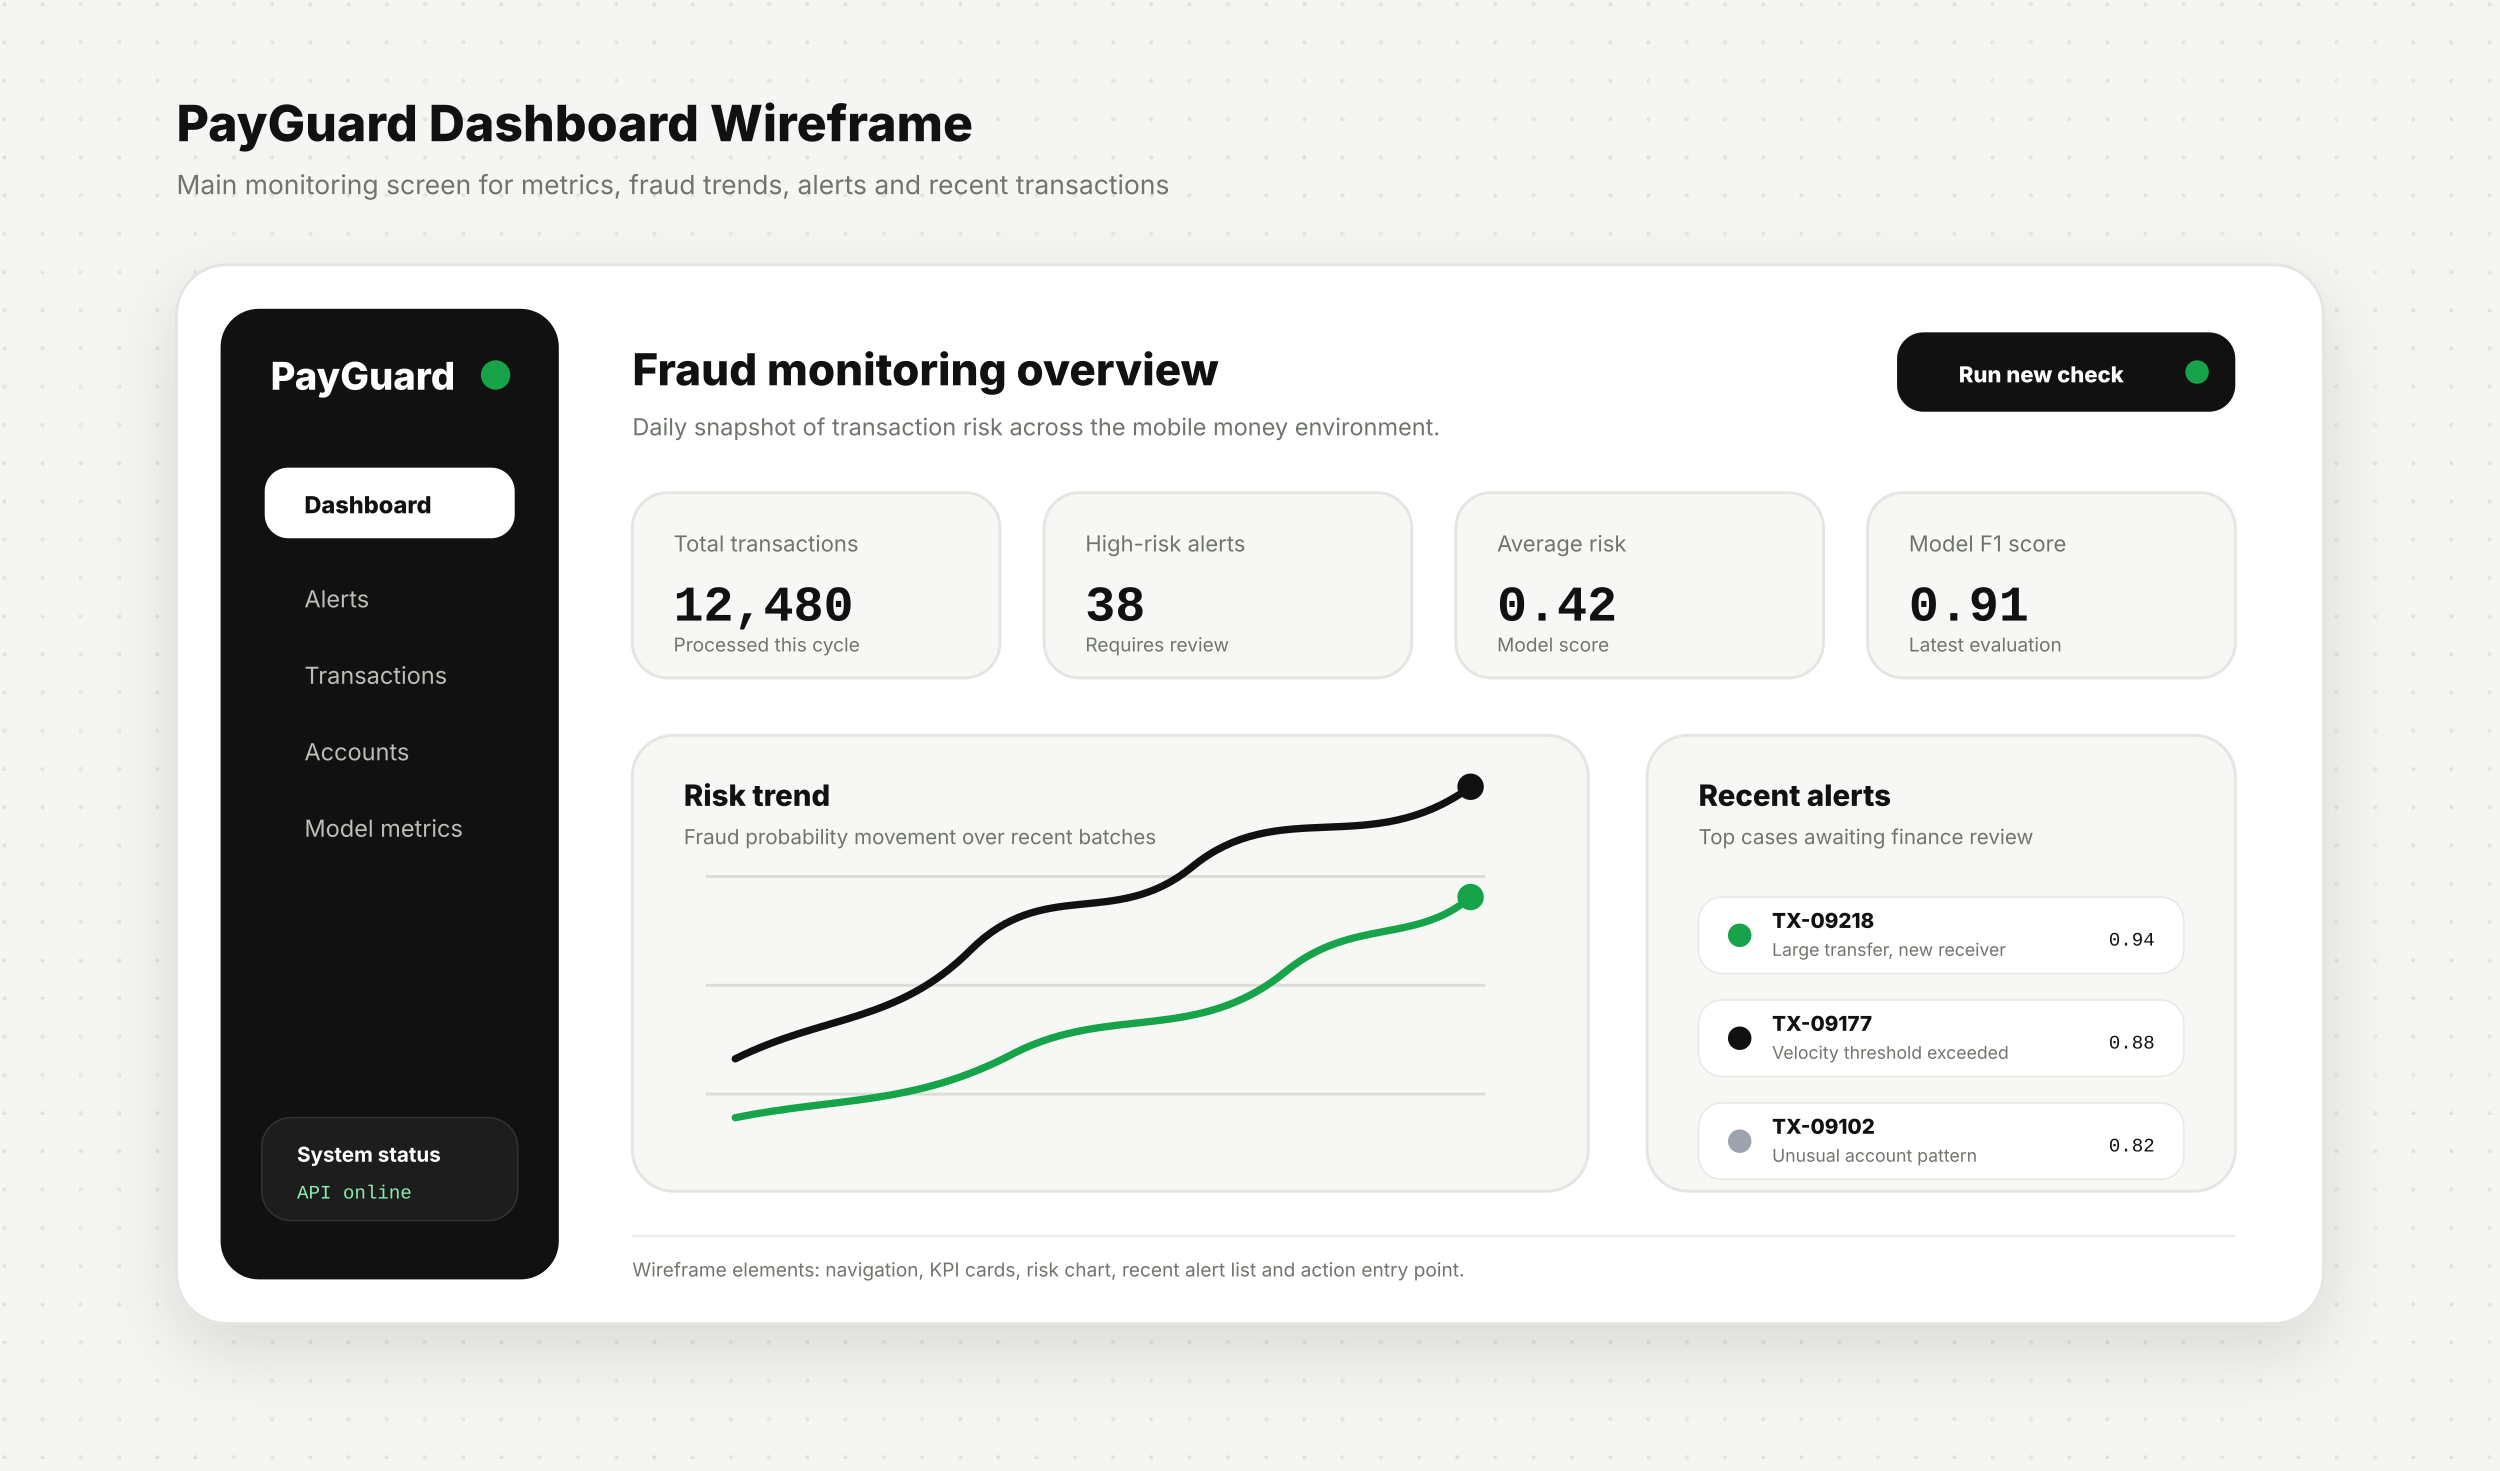
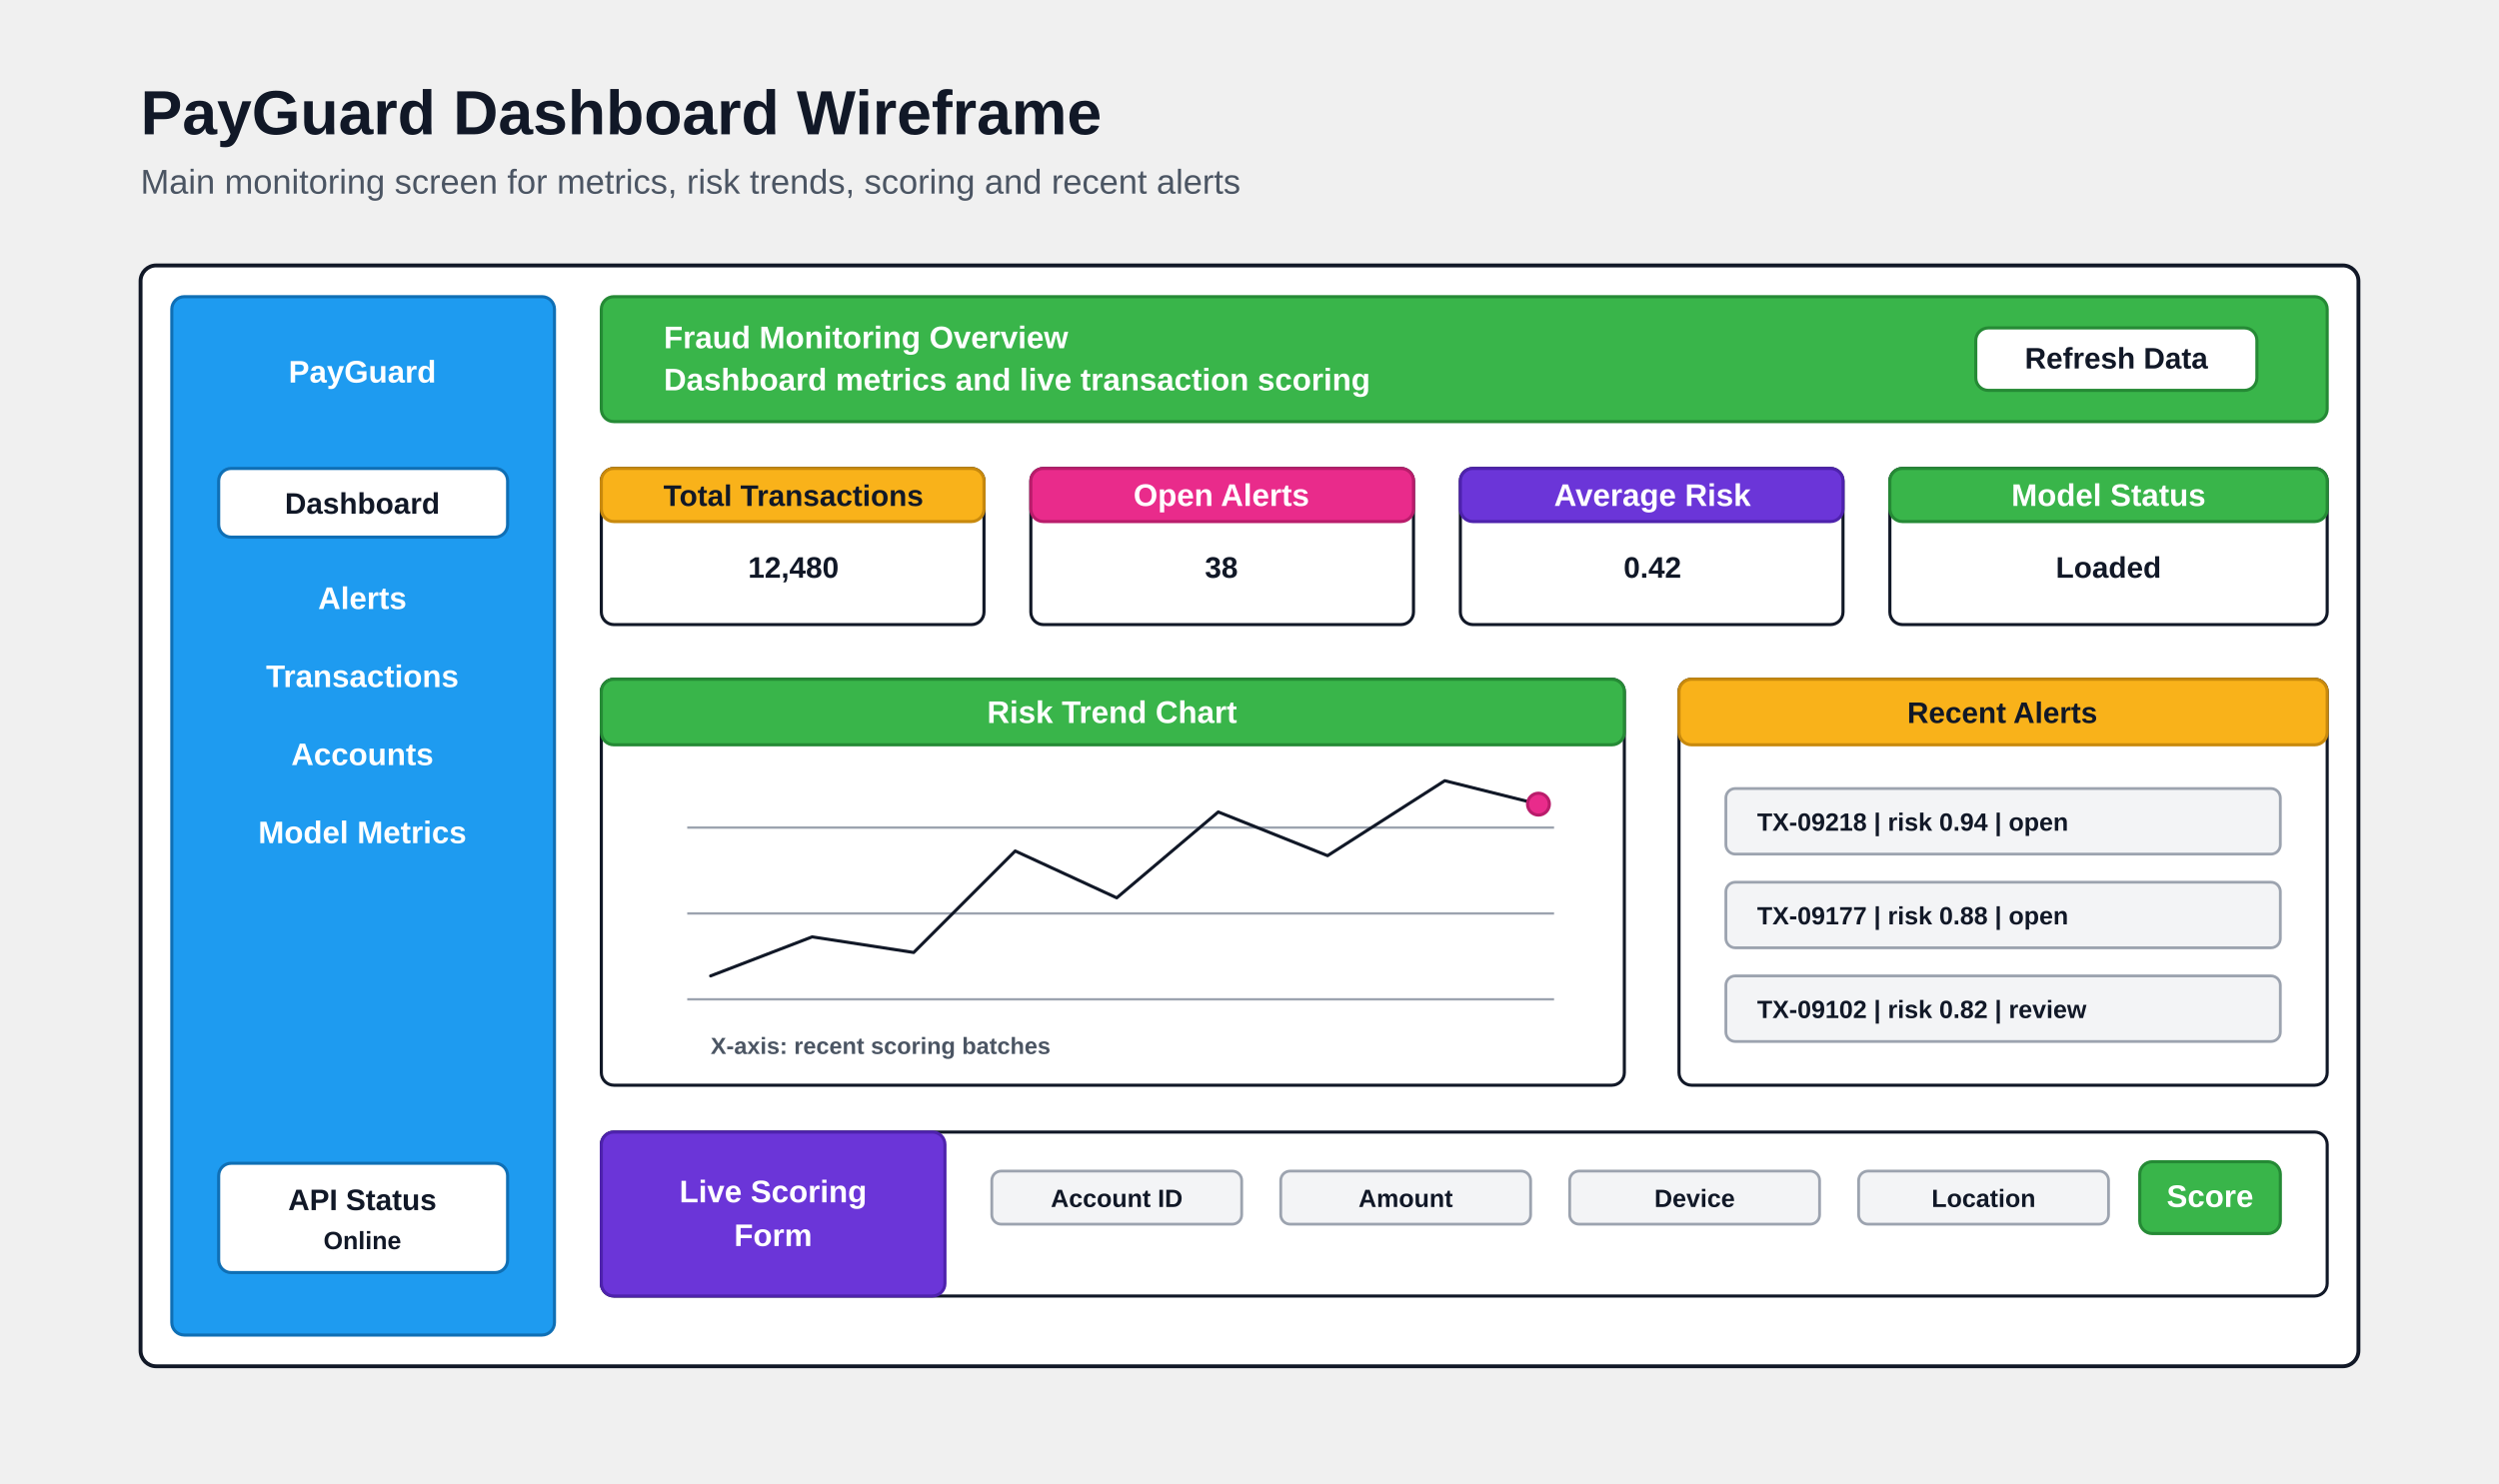
- <svg xmlns="http://www.w3.org/2000/svg" width="1700" height="1000" viewBox="0 0 1700 1000" role="img" aria-labelledby="title desc">
+ <svg xmlns="http://www.w3.org/2000/svg" width="1600" height="950" viewBox="0 0 1600 950" role="img" aria-labelledby="title desc">
  <defs>
-     <pattern id="dots" width="26" height="26" patternUnits="userSpaceOnUse">
-       <circle cx="3" cy="3" r="1.4" fill="#d9ddd7" />
-     </pattern>
-     <filter id="shadow" x="-20%" y="-20%" width="140%" height="140%">
-       <feDropShadow dx="0" dy="18" stdDeviation="24" flood-color="#000000" flood-opacity="0.12" />
-     </filter>
    <style>
-       .bg { fill: #f5f6f3; }
-       .panel { fill: #ffffff; stroke: #e3e5e0; stroke-width: 2; filter: url(#shadow); }
-       .soft { fill: #f7f8f5; stroke: #e4e6e1; stroke-width: 2; }
-       .ink { fill: #111111; font-family: Inter, Arial, sans-serif; }
-       .muted { fill: #6f756c; font-family: Inter, Arial, sans-serif; }
-       .mono { fill: #111111; font-family: "JetBrains Mono", "Courier New", monospace; }
-       .green { fill: #16a34a; }
-       .green-stroke { stroke: #16a34a; }
-       .line { stroke: #111111; stroke-width: 4; fill: none; stroke-linecap: round; stroke-linejoin: round; }
-       .thin { stroke: #d9ded6; stroke-width: 2; fill: none; }
+       .title { fill: #111827; font-family: Calibri, Arial, sans-serif; font-size: 40px; font-weight: 700; }
+       .subtitle { fill: #4b5563; font-family: Calibri, Arial, sans-serif; font-size: 22px; }
+       .frame { fill: #ffffff; stroke: #111827; stroke-width: 2.5; }
+       .sidebar { fill: #1e9bf0; stroke: #0f6fb5; stroke-width: 2; }
+       .header { fill: #39b54a; stroke: #258a35; stroke-width: 2; }
+       .card { fill: #ffffff; stroke: #111827; stroke-width: 2; }
+       .accent { fill: #f9b21a; stroke: #c8890d; stroke-width: 2; }
+       .purple { fill: #6b35d8; stroke: #4e22ad; stroke-width: 2; }
+       .pink { fill: #e92b8b; stroke: #b91c6b; stroke-width: 2; }
+       .light { fill: #f3f4f6; stroke: #9ca3af; stroke-width: 1.8; }
+       .textLight { fill: #ffffff; font-family: Calibri, Arial, sans-serif; font-size: 20px; font-weight: 700; }
+       .textDark { fill: #111827; font-family: Calibri, Arial, sans-serif; font-size: 19px; font-weight: 700; }
+       .small { fill: #111827; font-family: Calibri, Arial, sans-serif; font-size: 16px; font-weight: 600; }
+       .muted { fill: #4b5563; font-family: Calibri, Arial, sans-serif; font-size: 15px; font-weight: 600; }
+       .line { stroke: #111827; stroke-width: 2; fill: none; stroke-linecap: round; stroke-linejoin: round; }
+       .thin { stroke: #9ca3af; stroke-width: 1.5; fill: none; }
    </style>
  </defs>
-   <rect class="bg" width="1700" height="1000" />
-   <rect width="1700" height="1000" fill="url(#dots)" opacity="0.85" />
-   <text x="120" y="96" class="ink" font-size="34" font-weight="800">PayGuard Dashboard Wireframe</text>
-   <text x="120" y="132" class="muted" font-size="18">Main monitoring screen for metrics, fraud trends, alerts and recent transactions</text>
-   <rect x="120" y="180" width="1460" height="720" rx="34" class="panel" />
-   <rect x="150" y="210" width="230" height="660" rx="26" fill="#111111" />
-   <text x="184" y="265" fill="#ffffff" font-family="Inter, Arial, sans-serif" font-size="26" font-weight="800">PayGuard</text>
-   <circle cx="337" cy="255" r="10" class="green" />
-   <rect x="180" y="318" width="170" height="48" rx="16" fill="#ffffff" />
-   <text x="207" y="349" class="ink" font-size="16" font-weight="800">Dashboard</text>
-   <text x="207" y="413" fill="#b9beb6" font-family="Inter, Arial, sans-serif" font-size="16">Alerts</text>
-   <text x="207" y="465" fill="#b9beb6" font-family="Inter, Arial, sans-serif" font-size="16">Transactions</text>
-   <text x="207" y="517" fill="#b9beb6" font-family="Inter, Arial, sans-serif" font-size="16">Accounts</text>
-   <text x="207" y="569" fill="#b9beb6" font-family="Inter, Arial, sans-serif" font-size="16">Model metrics</text>
-   <rect x="178" y="760" width="174" height="70" rx="20" fill="#1d1d1d" stroke="#333333" />
-   <text x="202" y="790" fill="#ffffff" font-family="Inter, Arial, sans-serif" font-size="14" font-weight="700">System status</text>
-   <text x="202" y="815" fill="#86efac" font-family="JetBrains Mono, Courier New, monospace" font-size="13">API online</text>
-   <text x="430" y="262" class="ink" font-size="30" font-weight="800">Fraud monitoring overview</text>
-   <text x="430" y="296" class="muted" font-size="16">Daily snapshot of transaction risk across the mobile money environment.</text>
-   <rect x="1290" y="226" width="230" height="54" rx="18" fill="#111111" />
-   <text x="1332" y="260" fill="#ffffff" font-family="Inter, Arial, sans-serif" font-size="15" font-weight="800">Run new check</text>
-   <circle cx="1494" cy="253" r="8" class="green" />
-   <g>
-     <rect x="430" y="335" width="250" height="126" rx="24" class="soft" />
-     <text x="458" y="375" class="muted" font-size="15">Total transactions</text>
-     <text x="458" y="422" class="mono" font-size="34" font-weight="800">12,480</text>
-     <text x="458" y="443" class="muted" font-size="13">Processed this cycle</text>
+   <text x="90" y="86" class="title">PayGuard Dashboard Wireframe</text>
+   <text x="90" y="124" class="subtitle">Main monitoring screen for metrics, risk trends, scoring and recent alerts</text>
+   <rect x="90" y="170" width="1420" height="705" rx="10" class="frame" />
+   <rect x="110" y="190" width="245" height="665" rx="8" class="sidebar" />
+   <text x="232" y="245" class="textLight" text-anchor="middle">PayGuard</text>
+   <rect x="140" y="300" width="185" height="44" rx="8" fill="#ffffff" stroke="#0f6fb5" stroke-width="2" />
+   <text x="232" y="329" class="textDark" text-anchor="middle">Dashboard</text>
+   <text x="232" y="390" class="textLight" text-anchor="middle">Alerts</text>
+   <text x="232" y="440" class="textLight" text-anchor="middle">Transactions</text>
+   <text x="232" y="490" class="textLight" text-anchor="middle">Accounts</text>
+   <text x="232" y="540" class="textLight" text-anchor="middle">Model Metrics</text>
+   <rect x="140" y="745" width="185" height="70" rx="8" fill="#ffffff" stroke="#0f6fb5" stroke-width="2" />
+   <text x="232" y="775" class="textDark" text-anchor="middle">API Status</text>
+   <text x="232" y="800" class="small" text-anchor="middle">Online</text>
+   <rect x="385" y="190" width="1105" height="80" rx="8" class="header" />
+   <text x="425" y="223" class="textLight">Fraud Monitoring Overview</text>
+   <text x="425" y="250" class="textLight">Dashboard metrics and live transaction scoring</text>
+   <rect x="1265" y="210" width="180" height="40" rx="8" fill="#ffffff" stroke="#258a35" stroke-width="2" />
+   <text x="1355" y="236" class="textDark" text-anchor="middle">Refresh Data</text>
+   <g id="kpi-cards">
+     <rect x="385" y="300" width="245" height="100" rx="8" class="card" />
+     <rect x="385" y="300" width="245" height="34" rx="8" class="accent" />
+     <text x="508" y="324" class="textDark" text-anchor="middle">Total Transactions</text>
+     <text x="508" y="370" class="textDark" text-anchor="middle">12,480</text>
+     <rect x="660" y="300" width="245" height="100" rx="8" class="card" />
+     <rect x="660" y="300" width="245" height="34" rx="8" class="pink" />
+     <text x="782" y="324" class="textLight" text-anchor="middle">Open Alerts</text>
+     <text x="782" y="370" class="textDark" text-anchor="middle">38</text>
+     <rect x="935" y="300" width="245" height="100" rx="8" class="card" />
+     <rect x="935" y="300" width="245" height="34" rx="8" class="purple" />
+     <text x="1058" y="324" class="textLight" text-anchor="middle">Average Risk</text>
+     <text x="1058" y="370" class="textDark" text-anchor="middle">0.42</text>
+     <rect x="1210" y="300" width="280" height="100" rx="8" class="card" />
+     <rect x="1210" y="300" width="280" height="34" rx="8" class="header" />
+     <text x="1350" y="324" class="textLight" text-anchor="middle">Model Status</text>
+     <text x="1350" y="370" class="textDark" text-anchor="middle">Loaded</text>
  </g>
-   <g>
-     <rect x="710" y="335" width="250" height="126" rx="24" class="soft" />
-     <text x="738" y="375" class="muted" font-size="15">High-risk alerts</text>
-     <text x="738" y="422" class="mono" font-size="34" font-weight="800">38</text>
-     <text x="738" y="443" class="muted" font-size="13">Requires review</text>
-   </g>
-   <g>
-     <rect x="990" y="335" width="250" height="126" rx="24" class="soft" />
-     <text x="1018" y="375" class="muted" font-size="15">Average risk</text>
-     <text x="1018" y="422" class="mono" font-size="34" font-weight="800">0.42</text>
-     <text x="1018" y="443" class="muted" font-size="13">Model score</text>
-   </g>
-   <g>
-     <rect x="1270" y="335" width="250" height="126" rx="24" class="soft" />
-     <text x="1298" y="375" class="muted" font-size="15">Model F1 score</text>
-     <text x="1298" y="422" class="mono" font-size="34" font-weight="800">0.91</text>
-     <text x="1298" y="443" class="muted" font-size="13">Latest evaluation</text>
-   </g>
-   <rect x="430" y="500" width="650" height="310" rx="28" class="soft" />
-   <text x="465" y="548" class="ink" font-size="20" font-weight="800">Risk trend</text>
-   <text x="465" y="574" class="muted" font-size="14">Fraud probability movement over recent batches</text>
-   <line x1="480" y1="744" x2="1010" y2="744" class="thin" />
-   <line x1="480" y1="670" x2="1010" y2="670" class="thin" />
-   <line x1="480" y1="596" x2="1010" y2="596" class="thin" />
-   <path d="M500 720 C560 690, 610 696, 660 646 C710 596, 758 632, 810 590 C870 540, 932 585, 1000 535" stroke="#111111" stroke-width="5" fill="none" stroke-linecap="round" />
-   <path d="M500 760 C570 746, 622 752, 690 716 C755 683, 815 710, 875 660 C920 624, 963 642, 1000 610" class="green-stroke" stroke-width="5" fill="none" stroke-linecap="round" />
-   <circle cx="1000" cy="535" r="9" fill="#111111" />
-   <circle cx="1000" cy="610" r="9" class="green" />
-   <rect x="1120" y="500" width="400" height="310" rx="28" class="soft" />
-   <text x="1155" y="548" class="ink" font-size="20" font-weight="800">Recent alerts</text>
-   <text x="1155" y="574" class="muted" font-size="14">Top cases awaiting finance review</text>
-   <rect x="1155" y="610" width="330" height="52" rx="16" fill="#ffffff" stroke="#e5e7e1" />
-   <circle cx="1183" cy="636" r="8" class="green" />
-   <text x="1205" y="631" class="ink" font-size="14" font-weight="800">TX-09218</text>
-   <text x="1205" y="650" class="muted" font-size="12">Large transfer, new receiver</text>
-   <text x="1434" y="643" class="mono" font-size="13">0.94</text>
-   <rect x="1155" y="680" width="330" height="52" rx="16" fill="#ffffff" stroke="#e5e7e1" />
-   <circle cx="1183" cy="706" r="8" fill="#111111" />
-   <text x="1205" y="701" class="ink" font-size="14" font-weight="800">TX-09177</text>
-   <text x="1205" y="720" class="muted" font-size="12">Velocity threshold exceeded</text>
-   <text x="1434" y="713" class="mono" font-size="13">0.88</text>
-   <rect x="1155" y="750" width="330" height="52" rx="16" fill="#ffffff" stroke="#e5e7e1" />
-   <circle cx="1183" cy="776" r="8" fill="#9ca3af" />
-   <text x="1205" y="771" class="ink" font-size="14" font-weight="800">TX-09102</text>
-   <text x="1205" y="790" class="muted" font-size="12">Unusual account pattern</text>
-   <text x="1434" y="783" class="mono" font-size="13">0.82</text>
-   <rect x="430" y="840" width="1090" height="1" fill="#e3e5e0" />
-   <text x="430" y="868" class="muted" font-size="13">Wireframe elements: navigation, KPI cards, risk chart, recent alert list and action entry point.</text>
+   <rect x="385" y="435" width="655" height="260" rx="8" class="card" />
+   <rect x="385" y="435" width="655" height="42" rx="8" class="header" />
+   <text x="712" y="463" class="textLight" text-anchor="middle">Risk Trend Chart</text>
+   <line x1="440" y1="640" x2="995" y2="640" class="thin" />
+   <line x1="440" y1="585" x2="995" y2="585" class="thin" />
+   <line x1="440" y1="530" x2="995" y2="530" class="thin" />
+   <polyline points="455,625 520,600 585,610 650,545 715,575 780,520 850,548 925,500 985,515" class="line" />
+   <circle cx="985" cy="515" r="7" class="pink" />
+   <text x="455" y="675" class="muted">X-axis: recent scoring batches</text>
+   <rect x="1075" y="435" width="415" height="260" rx="8" class="card" />
+   <rect x="1075" y="435" width="415" height="42" rx="8" class="accent" />
+   <text x="1282" y="463" class="textDark" text-anchor="middle">Recent Alerts</text>
+   <rect x="1105" y="505" width="355" height="42" rx="6" class="light" />
+   <text x="1125" y="532" class="small">TX-09218 | risk 0.94 | open</text>
+   <rect x="1105" y="565" width="355" height="42" rx="6" class="light" />
+   <text x="1125" y="592" class="small">TX-09177 | risk 0.88 | open</text>
+   <rect x="1105" y="625" width="355" height="42" rx="6" class="light" />
+   <text x="1125" y="652" class="small">TX-09102 | risk 0.82 | review</text>
+   <rect x="385" y="725" width="1105" height="105" rx="8" class="card" />
+   <rect x="385" y="725" width="220" height="105" rx="8" class="purple" />
+   <text x="495" y="770" class="textLight" text-anchor="middle">Live Scoring</text>
+   <text x="495" y="798" class="textLight" text-anchor="middle">Form</text>
+   <rect x="635" y="750" width="160" height="34" rx="6" class="light" />
+   <text x="715" y="773" class="small" text-anchor="middle">Account ID</text>
+   <rect x="820" y="750" width="160" height="34" rx="6" class="light" />
+   <text x="900" y="773" class="small" text-anchor="middle">Amount</text>
+   <rect x="1005" y="750" width="160" height="34" rx="6" class="light" />
+   <text x="1085" y="773" class="small" text-anchor="middle">Device</text>
+   <rect x="1190" y="750" width="160" height="34" rx="6" class="light" />
+   <text x="1270" y="773" class="small" text-anchor="middle">Location</text>
+   <rect x="1370" y="744" width="90" height="46" rx="8" class="header" />
+   <text x="1415" y="773" class="textLight" text-anchor="middle">Score</text>
</svg>
